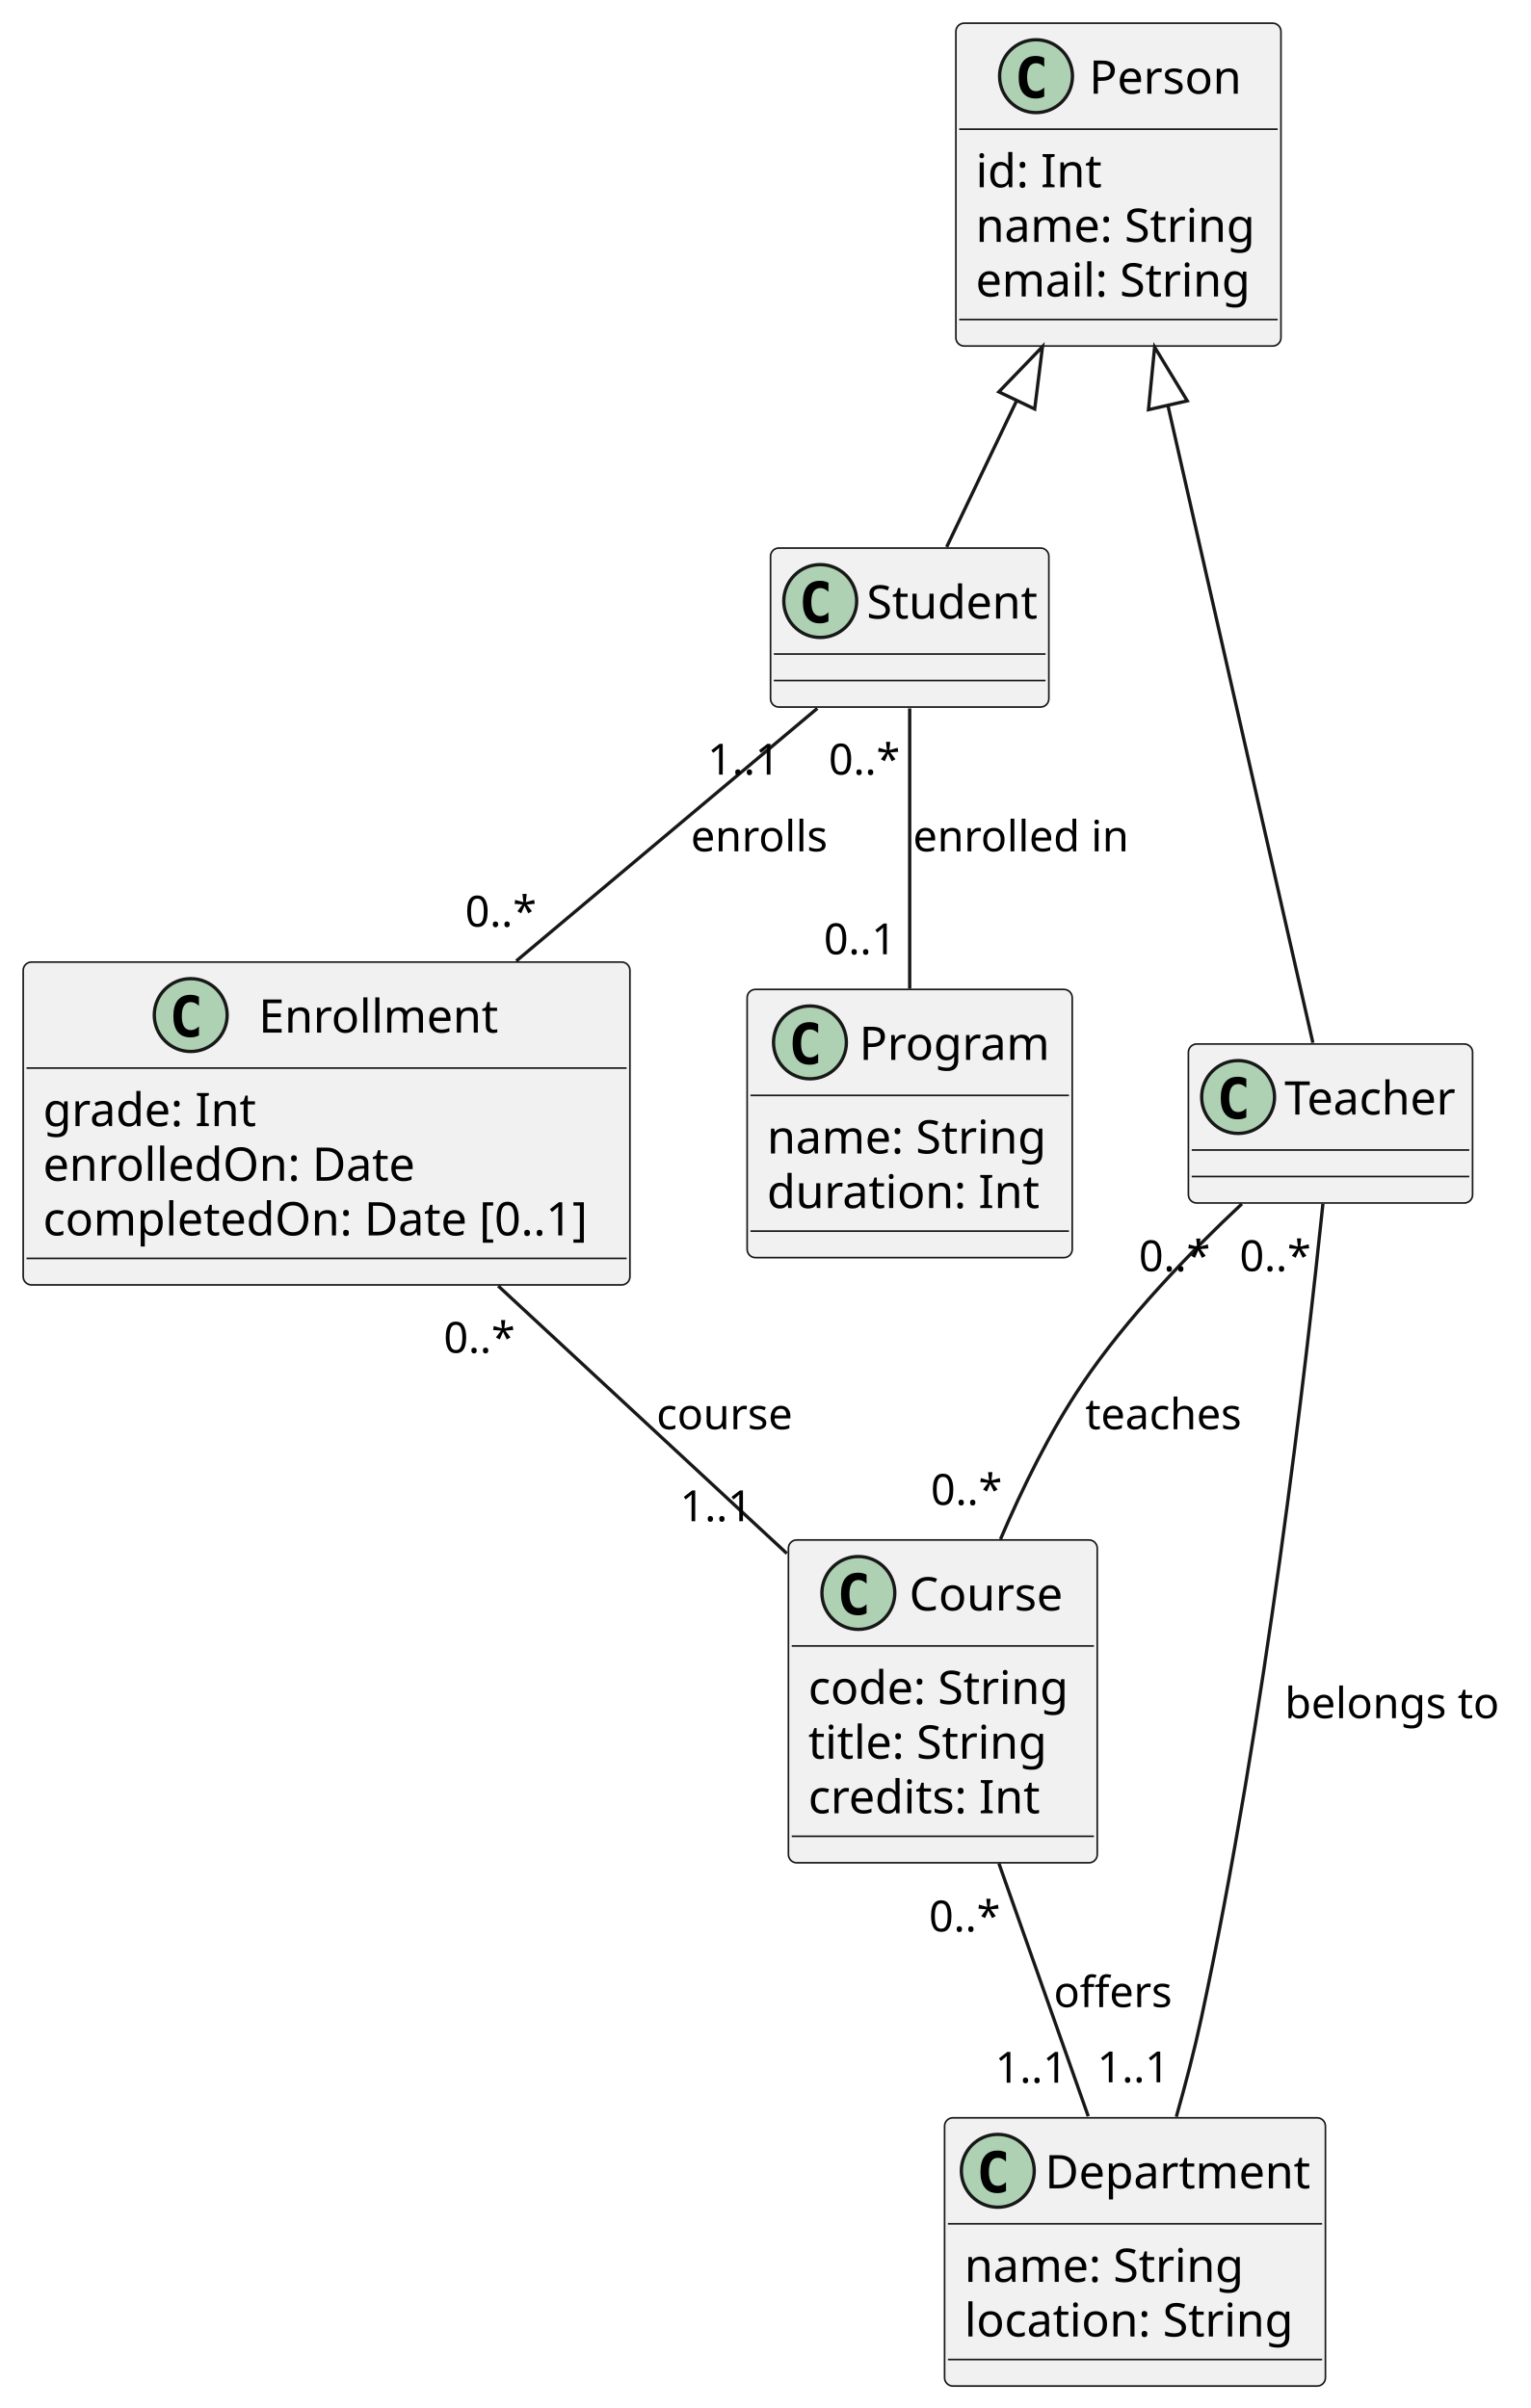
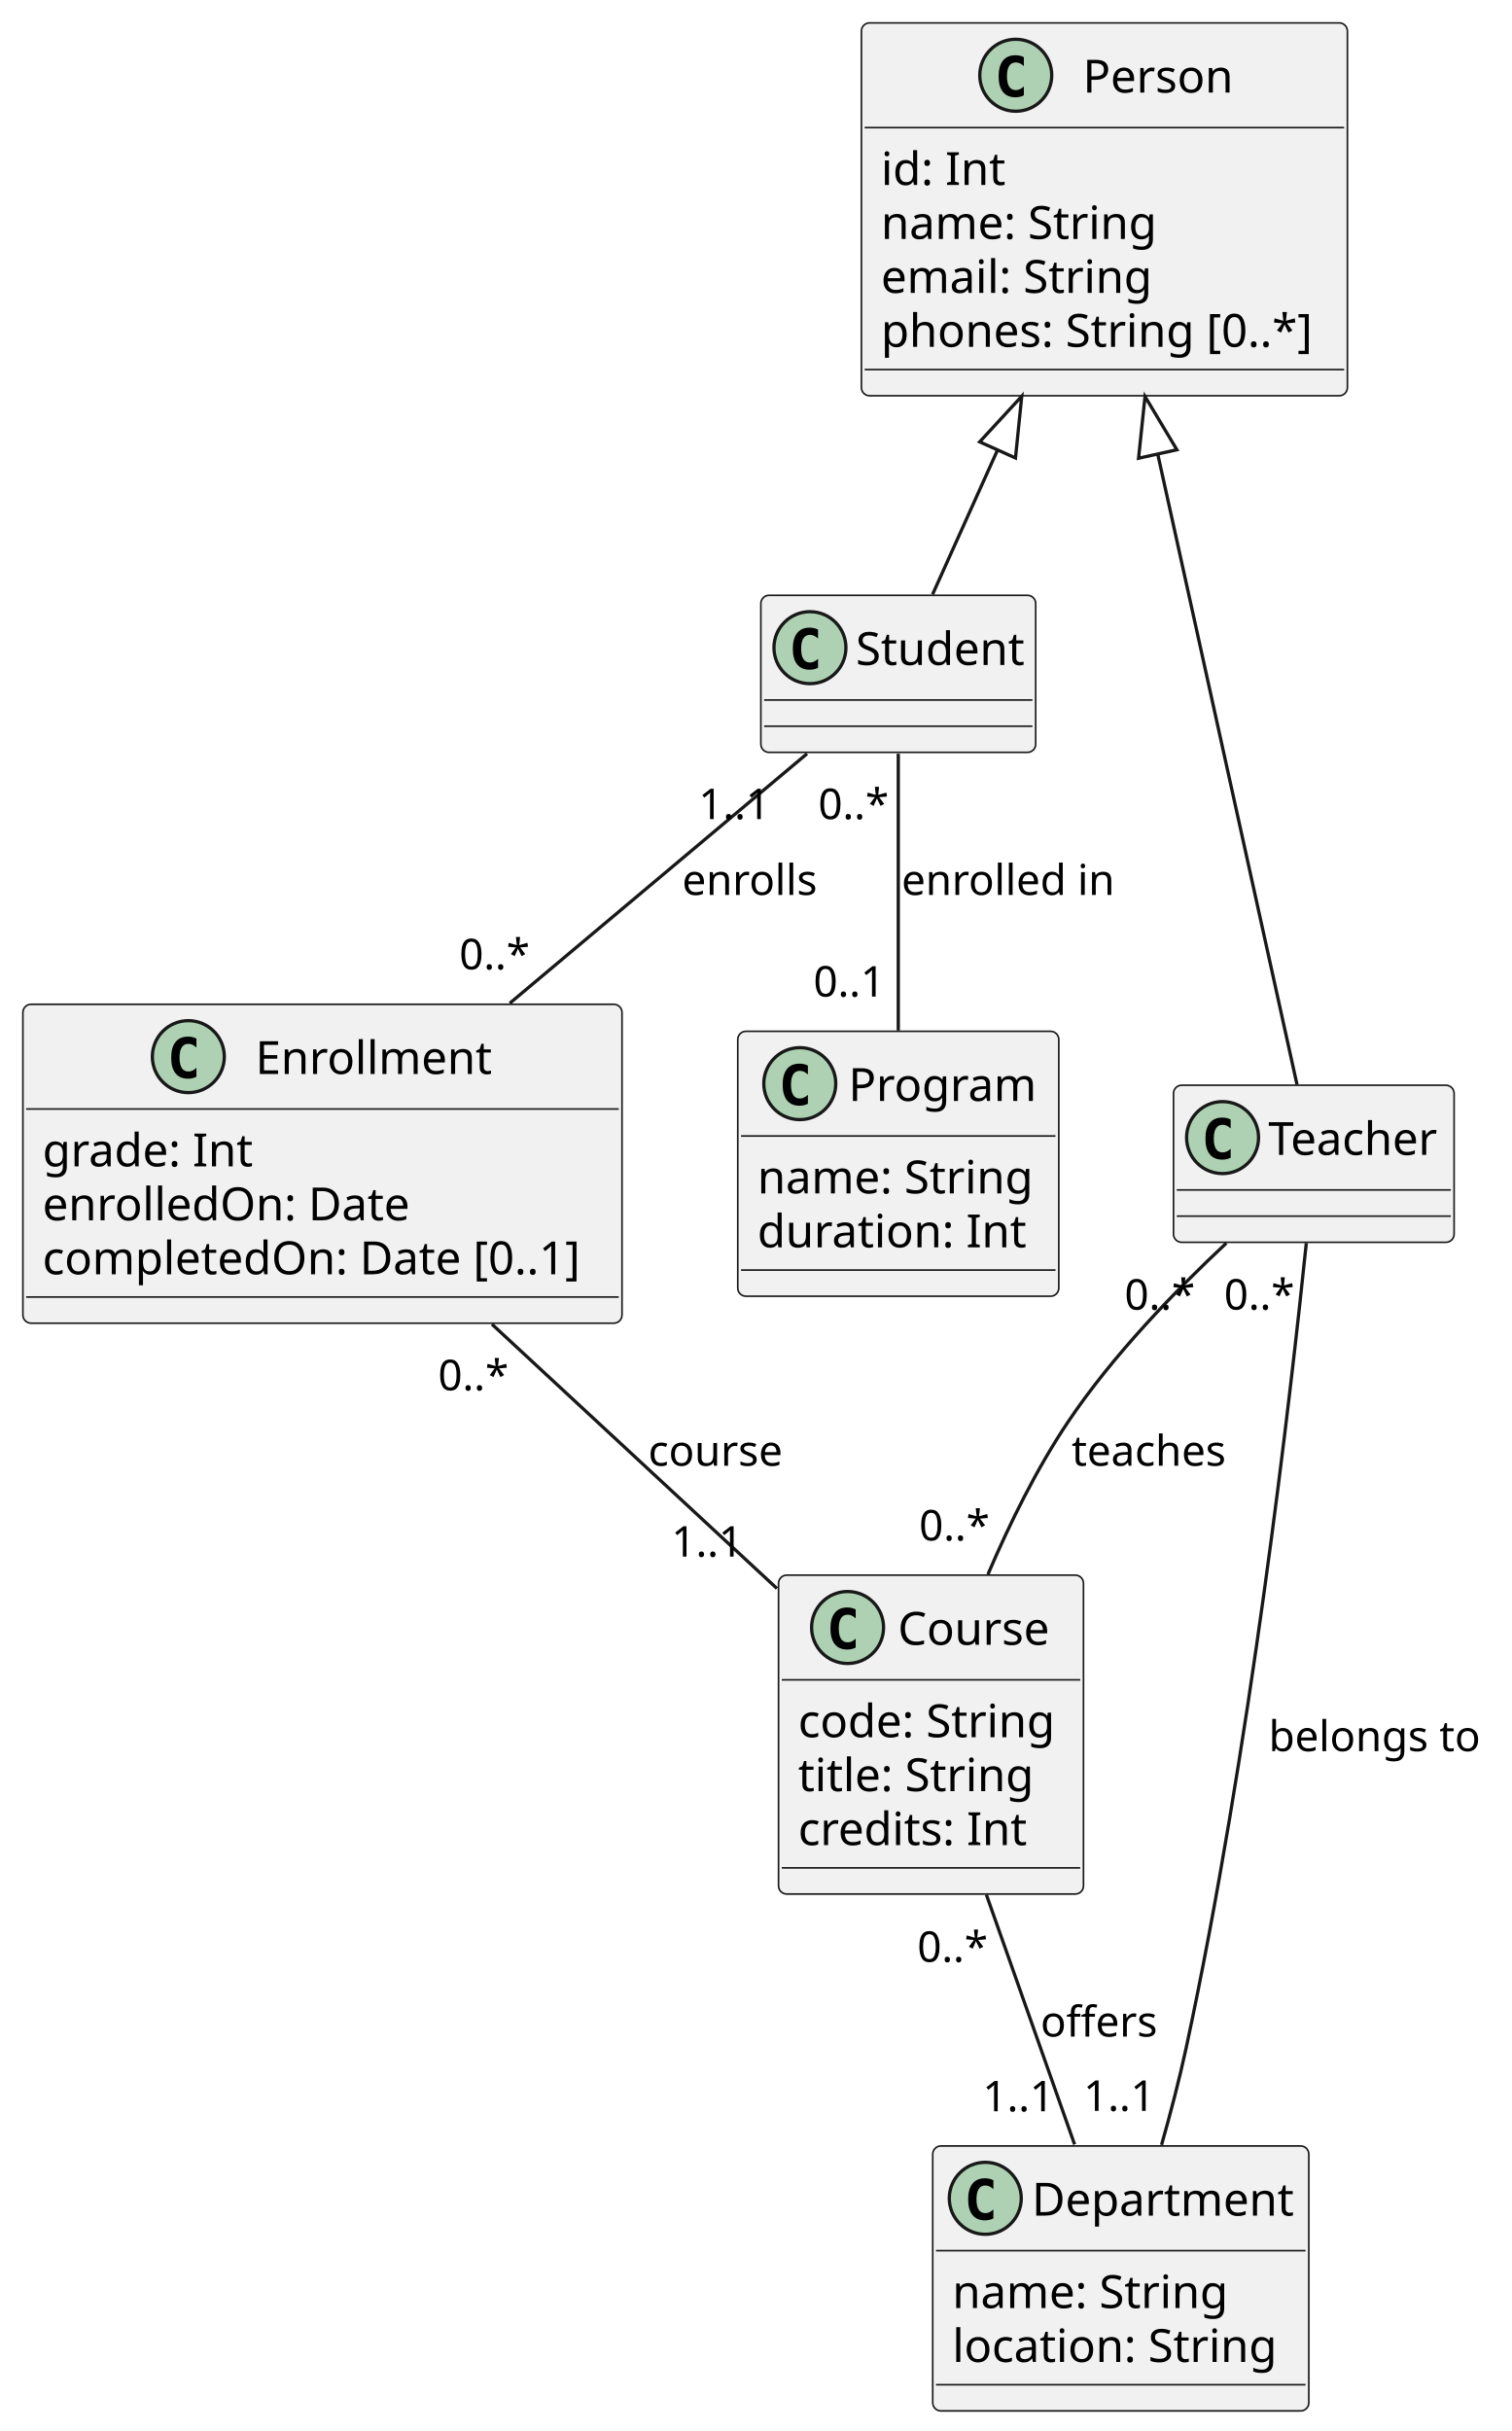
- <svg xmlns="http://www.w3.org/2000/svg" contentStyleType="text/css" height="727px" preserveAspectRatio="none" style="width:462px;height:727px;background:#FFFFFF;" version="1.1" viewBox="0 0 462 727" width="462px" zoomAndPan="magnify">
+ <svg xmlns="http://www.w3.org/2000/svg" contentStyleType="text/css" height="743px" preserveAspectRatio="none" style="width:462px;height:743px;background:#FFFFFF;" version="1.1" viewBox="0 0 462 743" width="462px" zoomAndPan="magnify">
  <defs />
  <g>
    <g id="elem_Person">
-       <rect codeLine="2" fill="#F1F1F1" height="97.465" id="Person" rx="2.5" ry="2.5" style="stroke:#181818;stroke-width:0.5;" width="98.119" x="288.5" y="7" />
-       <ellipse cx="312.692" cy="23" fill="#ADD1B2" rx="11" ry="11" style="stroke:#181818;stroke-width:1.0;" />
-       <path d="M315.166,29.143 Q314.585,29.442 313.945,29.591 Q313.306,29.741 312.601,29.741 Q310.094,29.741 308.774,28.089 Q307.454,26.437 307.454,23.316 Q307.454,20.186 308.774,18.535 Q310.094,16.883 312.601,16.883 Q313.306,16.883 313.954,17.032 Q314.601,17.182 315.166,17.48 L315.166,20.203 Q314.535,19.622 313.941,19.352 Q313.348,19.082 312.717,19.082 Q311.372,19.082 310.687,20.149 Q310.002,21.216 310.002,23.316 Q310.002,25.408 310.687,26.474 Q311.372,27.541 312.717,27.541 Q313.348,27.541 313.941,27.271 Q314.535,27.002 315.166,26.42 Z " fill="#000000" />
-       <text fill="#000000" font-family="sans-serif" font-size="14" lengthAdjust="spacing" textLength="45.691" x="328.735" y="28.291">Person</text>
-       <line style="stroke:#181818;stroke-width:0.5;" x1="289.5" x2="385.619" y1="39" y2="39" />
-       <text fill="#000000" font-family="sans-serif" font-size="14" lengthAdjust="spacing" textLength="39.676" x="294.5" y="56.535">id: Int</text>
-       <text fill="#000000" font-family="sans-serif" font-size="14" lengthAdjust="spacing" textLength="86.119" x="294.5" y="73.023">name: String</text>
-       <text fill="#000000" font-family="sans-serif" font-size="14" lengthAdjust="spacing" textLength="85.524" x="294.5" y="89.512">email: String</text>
-       <line style="stroke:#181818;stroke-width:0.5;" x1="289.5" x2="385.619" y1="96.465" y2="96.465" />
+       <rect codeLine="2" fill="#F1F1F1" height="113.953" id="Person" rx="2.5" ry="2.5" style="stroke:#181818;stroke-width:0.5;" width="148.548" x="263.29" y="7" />
+       <ellipse cx="310.468" cy="23" fill="#ADD1B2" rx="11" ry="11" style="stroke:#181818;stroke-width:1.0;" />
+       <path d="M312.941,29.143 Q312.36,29.442 311.721,29.591 Q311.082,29.741 310.376,29.741 Q307.87,29.741 306.55,28.089 Q305.23,26.437 305.23,23.316 Q305.23,20.186 306.55,18.535 Q307.87,16.883 310.376,16.883 Q311.082,16.883 311.729,17.032 Q312.377,17.182 312.941,17.48 L312.941,20.203 Q312.31,19.622 311.717,19.352 Q311.123,19.082 310.493,19.082 Q309.148,19.082 308.463,20.149 Q307.778,21.216 307.778,23.316 Q307.778,25.408 308.463,26.474 Q309.148,27.541 310.493,27.541 Q311.123,27.541 311.717,27.271 Q312.31,27.002 312.941,26.42 Z " fill="#000000" />
+       <text fill="#000000" font-family="sans-serif" font-size="14" lengthAdjust="spacing" textLength="45.691" x="330.968" y="28.291">Person</text>
+       <line style="stroke:#181818;stroke-width:0.5;" x1="264.29" x2="410.838" y1="39" y2="39" />
+       <text fill="#000000" font-family="sans-serif" font-size="14" lengthAdjust="spacing" textLength="39.676" x="269.29" y="56.535">id: Int</text>
+       <text fill="#000000" font-family="sans-serif" font-size="14" lengthAdjust="spacing" textLength="86.119" x="269.29" y="73.023">name: String</text>
+       <text fill="#000000" font-family="sans-serif" font-size="14" lengthAdjust="spacing" textLength="85.524" x="269.29" y="89.512">email: String</text>
+       <text fill="#000000" font-family="sans-serif" font-size="14" lengthAdjust="spacing" textLength="136.548" x="269.29" y="106">phones: String [0..*]</text>
+       <line style="stroke:#181818;stroke-width:0.5;" x1="264.29" x2="410.838" y1="112.953" y2="112.953" />
    </g>
    <g id="elem_Student">
-       <rect codeLine="8" fill="#F1F1F1" height="48" id="Student" rx="2.5" ry="2.5" style="stroke:#181818;stroke-width:0.5;" width="84.001" x="232.56" y="165.46" />
-       <ellipse cx="247.56" cy="181.46" fill="#ADD1B2" rx="11" ry="11" style="stroke:#181818;stroke-width:1.0;" />
-       <path d="M250.033,187.603 Q249.452,187.902 248.813,188.051 Q248.174,188.201 247.468,188.201 Q244.961,188.201 243.642,186.549 Q242.322,184.897 242.322,181.776 Q242.322,178.647 243.642,176.995 Q244.961,175.343 247.468,175.343 Q248.174,175.343 248.821,175.492 Q249.469,175.642 250.033,175.94 L250.033,178.663 Q249.402,178.082 248.809,177.812 Q248.215,177.542 247.584,177.542 Q246.24,177.542 245.555,178.609 Q244.87,179.676 244.87,181.776 Q244.87,183.868 245.555,184.934 Q246.24,186.001 247.584,186.001 Q248.215,186.001 248.809,185.731 Q249.402,185.462 250.033,184.88 Z " fill="#000000" />
-       <text fill="#000000" font-family="sans-serif" font-size="14" lengthAdjust="spacing" textLength="52.001" x="261.56" y="186.751">Student</text>
-       <line style="stroke:#181818;stroke-width:0.5;" x1="233.56" x2="315.561" y1="197.46" y2="197.46" />
-       <line style="stroke:#181818;stroke-width:0.5;" x1="233.56" x2="315.561" y1="205.46" y2="205.46" />
+       <rect codeLine="9" fill="#F1F1F1" height="48" id="Student" rx="2.5" ry="2.5" style="stroke:#181818;stroke-width:0.5;" width="84.001" x="232.56" y="181.95" />
+       <ellipse cx="247.56" cy="197.95" fill="#ADD1B2" rx="11" ry="11" style="stroke:#181818;stroke-width:1.0;" />
+       <path d="M250.033,204.093 Q249.452,204.392 248.813,204.541 Q248.174,204.691 247.468,204.691 Q244.961,204.691 243.642,203.039 Q242.322,201.387 242.322,198.266 Q242.322,195.137 243.642,193.485 Q244.961,191.833 247.468,191.833 Q248.174,191.833 248.821,191.982 Q249.469,192.132 250.033,192.43 L250.033,195.153 Q249.402,194.572 248.809,194.302 Q248.215,194.032 247.584,194.032 Q246.24,194.032 245.555,195.099 Q244.87,196.166 244.87,198.266 Q244.87,200.358 245.555,201.424 Q246.24,202.491 247.584,202.491 Q248.215,202.491 248.809,202.221 Q249.402,201.952 250.033,201.37 Z " fill="#000000" />
+       <text fill="#000000" font-family="sans-serif" font-size="14" lengthAdjust="spacing" textLength="52.001" x="261.56" y="203.241">Student</text>
+       <line style="stroke:#181818;stroke-width:0.5;" x1="233.56" x2="315.561" y1="213.95" y2="213.95" />
+       <line style="stroke:#181818;stroke-width:0.5;" x1="233.56" x2="315.561" y1="221.95" y2="221.95" />
    </g>
    <g id="elem_Teacher">
-       <rect codeLine="10" fill="#F1F1F1" height="48" id="Teacher" rx="2.5" ry="2.5" style="stroke:#181818;stroke-width:0.5;" width="85.772" x="358.68" y="315.2" />
-       <ellipse cx="373.68" cy="331.2" fill="#ADD1B2" rx="11" ry="11" style="stroke:#181818;stroke-width:1.0;" />
-       <path d="M376.153,337.343 Q375.572,337.642 374.933,337.791 Q374.294,337.941 373.588,337.941 Q371.081,337.941 369.762,336.289 Q368.442,334.637 368.442,331.516 Q368.442,328.387 369.762,326.735 Q371.081,325.083 373.588,325.083 Q374.294,325.083 374.941,325.232 Q375.589,325.382 376.153,325.68 L376.153,328.403 Q375.522,327.822 374.929,327.552 Q374.335,327.283 373.704,327.283 Q372.36,327.283 371.675,328.349 Q370.99,329.416 370.99,331.516 Q370.99,333.608 371.675,334.674 Q372.36,335.741 373.704,335.741 Q374.335,335.741 374.929,335.471 Q375.522,335.202 376.153,334.62 Z " fill="#000000" />
-       <text fill="#000000" font-family="sans-serif" font-size="14" lengthAdjust="spacing" textLength="53.772" x="387.68" y="336.491">Teacher</text>
-       <line style="stroke:#181818;stroke-width:0.5;" x1="359.68" x2="443.452" y1="347.2" y2="347.2" />
-       <line style="stroke:#181818;stroke-width:0.5;" x1="359.68" x2="443.452" y1="355.2" y2="355.2" />
+       <rect codeLine="11" fill="#F1F1F1" height="48" id="Teacher" rx="2.5" ry="2.5" style="stroke:#181818;stroke-width:0.5;" width="85.772" x="358.68" y="331.69" />
+       <ellipse cx="373.68" cy="347.69" fill="#ADD1B2" rx="11" ry="11" style="stroke:#181818;stroke-width:1.0;" />
+       <path d="M376.153,353.833 Q375.572,354.132 374.933,354.281 Q374.294,354.431 373.588,354.431 Q371.081,354.431 369.762,352.779 Q368.442,351.127 368.442,348.006 Q368.442,344.877 369.762,343.225 Q371.081,341.573 373.588,341.573 Q374.294,341.573 374.941,341.722 Q375.589,341.872 376.153,342.171 L376.153,344.893 Q375.522,344.312 374.929,344.042 Q374.335,343.772 373.704,343.772 Q372.36,343.772 371.675,344.839 Q370.99,345.906 370.99,348.006 Q370.99,350.098 371.675,351.164 Q372.36,352.231 373.704,352.231 Q374.335,352.231 374.929,351.961 Q375.522,351.692 376.153,351.11 Z " fill="#000000" />
+       <text fill="#000000" font-family="sans-serif" font-size="14" lengthAdjust="spacing" textLength="53.772" x="387.68" y="352.981">Teacher</text>
+       <line style="stroke:#181818;stroke-width:0.5;" x1="359.68" x2="443.452" y1="363.69" y2="363.69" />
+       <line style="stroke:#181818;stroke-width:0.5;" x1="359.68" x2="443.452" y1="371.69" y2="371.69" />
    </g>
    <g id="elem_Course">
-       <rect codeLine="12" fill="#F1F1F1" height="97.465" id="Course" rx="2.5" ry="2.5" style="stroke:#181818;stroke-width:0.5;" width="93.211" x="237.96" y="464.93" />
-       <ellipse cx="259.067" cy="480.93" fill="#ADD1B2" rx="11" ry="11" style="stroke:#181818;stroke-width:1.0;" />
-       <path d="M261.54,487.073 Q260.959,487.372 260.32,487.521 Q259.681,487.671 258.975,487.671 Q256.468,487.671 255.149,486.019 Q253.829,484.367 253.829,481.246 Q253.829,478.116 255.149,476.465 Q256.468,474.813 258.975,474.813 Q259.681,474.813 260.328,474.962 Q260.976,475.112 261.54,475.411 L261.54,478.133 Q260.909,477.552 260.316,477.282 Q259.722,477.012 259.091,477.012 Q257.747,477.012 257.062,478.079 Q256.377,479.146 256.377,481.246 Q256.377,483.338 257.062,484.404 Q257.747,485.471 259.091,485.471 Q259.722,485.471 260.316,485.201 Q260.909,484.932 261.54,484.35 Z " fill="#000000" />
-       <text fill="#000000" font-family="sans-serif" font-size="14" lengthAdjust="spacing" textLength="47.64" x="274.424" y="486.221">Course</text>
-       <line style="stroke:#181818;stroke-width:0.5;" x1="238.96" x2="330.171" y1="496.93" y2="496.93" />
-       <text fill="#000000" font-family="sans-serif" font-size="14" lengthAdjust="spacing" textLength="81.211" x="243.96" y="514.465">code: String</text>
-       <text fill="#000000" font-family="sans-serif" font-size="14" lengthAdjust="spacing" textLength="75.195" x="243.96" y="530.953">title: String</text>
-       <text fill="#000000" font-family="sans-serif" font-size="14" lengthAdjust="spacing" textLength="72.748" x="243.96" y="547.442">credits: Int</text>
-       <line style="stroke:#181818;stroke-width:0.5;" x1="238.96" x2="330.171" y1="554.395" y2="554.395" />
+       <rect codeLine="13" fill="#F1F1F1" height="97.465" id="Course" rx="2.5" ry="2.5" style="stroke:#181818;stroke-width:0.5;" width="93.211" x="237.96" y="481.42" />
+       <ellipse cx="259.067" cy="497.42" fill="#ADD1B2" rx="11" ry="11" style="stroke:#181818;stroke-width:1.0;" />
+       <path d="M261.54,503.563 Q260.959,503.862 260.32,504.011 Q259.681,504.161 258.975,504.161 Q256.468,504.161 255.149,502.509 Q253.829,500.857 253.829,497.736 Q253.829,494.606 255.149,492.955 Q256.468,491.303 258.975,491.303 Q259.681,491.303 260.328,491.452 Q260.976,491.602 261.54,491.901 L261.54,494.623 Q260.909,494.042 260.316,493.772 Q259.722,493.502 259.091,493.502 Q257.747,493.502 257.062,494.569 Q256.377,495.636 256.377,497.736 Q256.377,499.828 257.062,500.894 Q257.747,501.961 259.091,501.961 Q259.722,501.961 260.316,501.691 Q260.909,501.421 261.54,500.84 Z " fill="#000000" />
+       <text fill="#000000" font-family="sans-serif" font-size="14" lengthAdjust="spacing" textLength="47.64" x="274.424" y="502.711">Course</text>
+       <line style="stroke:#181818;stroke-width:0.5;" x1="238.96" x2="330.171" y1="513.42" y2="513.42" />
+       <text fill="#000000" font-family="sans-serif" font-size="14" lengthAdjust="spacing" textLength="81.211" x="243.96" y="530.955">code: String</text>
+       <text fill="#000000" font-family="sans-serif" font-size="14" lengthAdjust="spacing" textLength="75.195" x="243.96" y="547.443">title: String</text>
+       <text fill="#000000" font-family="sans-serif" font-size="14" lengthAdjust="spacing" textLength="72.748" x="243.96" y="563.932">credits: Int</text>
+       <line style="stroke:#181818;stroke-width:0.5;" x1="238.96" x2="330.171" y1="570.885" y2="570.885" />
    </g>
    <g id="elem_Enrollment">
-       <rect codeLine="18" fill="#F1F1F1" height="97.465" id="Enrollment" rx="2.5" ry="2.5" style="stroke:#181818;stroke-width:0.5;" width="183.124" x="7" y="290.46" />
-       <ellipse cx="57.565" cy="306.46" fill="#ADD1B2" rx="11" ry="11" style="stroke:#181818;stroke-width:1.0;" />
-       <path d="M60.039,312.603 Q59.458,312.902 58.818,313.051 Q58.179,313.201 57.474,313.201 Q54.967,313.201 53.647,311.549 Q52.327,309.897 52.327,306.776 Q52.327,303.647 53.647,301.995 Q54.967,300.343 57.474,300.343 Q58.179,300.343 58.827,300.492 Q59.474,300.642 60.039,300.94 L60.039,303.663 Q59.408,303.082 58.814,302.812 Q58.221,302.543 57.59,302.543 Q56.245,302.543 55.56,303.609 Q54.876,304.676 54.876,306.776 Q54.876,308.868 55.56,309.934 Q56.245,311.001 57.59,311.001 Q58.221,311.001 58.814,310.731 Q59.408,310.462 60.039,309.88 Z " fill="#000000" />
-       <text fill="#000000" font-family="sans-serif" font-size="14" lengthAdjust="spacing" textLength="73.493" x="78.065" y="311.751">Enrollment</text>
-       <line style="stroke:#181818;stroke-width:0.5;" x1="8" x2="189.124" y1="322.46" y2="322.46" />
-       <text fill="#000000" font-family="sans-serif" font-size="14" lengthAdjust="spacing" textLength="65.618" x="13" y="339.995">grade: Int</text>
-       <text fill="#000000" font-family="sans-serif" font-size="14" lengthAdjust="spacing" textLength="115.199" x="13" y="356.483">enrolledOn: Date</text>
-       <text fill="#000000" font-family="sans-serif" font-size="14" lengthAdjust="spacing" textLength="171.124" x="13" y="372.972">completedOn: Date [0..1]</text>
-       <line style="stroke:#181818;stroke-width:0.5;" x1="8" x2="189.124" y1="379.925" y2="379.925" />
+       <rect codeLine="19" fill="#F1F1F1" height="97.465" id="Enrollment" rx="2.5" ry="2.5" style="stroke:#181818;stroke-width:0.5;" width="183.124" x="7" y="306.95" />
+       <ellipse cx="57.565" cy="322.95" fill="#ADD1B2" rx="11" ry="11" style="stroke:#181818;stroke-width:1.0;" />
+       <path d="M60.039,329.093 Q59.458,329.392 58.818,329.541 Q58.179,329.691 57.474,329.691 Q54.967,329.691 53.647,328.039 Q52.327,326.387 52.327,323.266 Q52.327,320.137 53.647,318.485 Q54.967,316.833 57.474,316.833 Q58.179,316.833 58.827,316.982 Q59.474,317.132 60.039,317.43 L60.039,320.153 Q59.408,319.572 58.814,319.302 Q58.221,319.033 57.59,319.033 Q56.245,319.033 55.56,320.099 Q54.876,321.166 54.876,323.266 Q54.876,325.358 55.56,326.424 Q56.245,327.491 57.59,327.491 Q58.221,327.491 58.814,327.221 Q59.408,326.952 60.039,326.37 Z " fill="#000000" />
+       <text fill="#000000" font-family="sans-serif" font-size="14" lengthAdjust="spacing" textLength="73.493" x="78.065" y="328.241">Enrollment</text>
+       <line style="stroke:#181818;stroke-width:0.5;" x1="8" x2="189.124" y1="338.95" y2="338.95" />
+       <text fill="#000000" font-family="sans-serif" font-size="14" lengthAdjust="spacing" textLength="65.618" x="13" y="356.485">grade: Int</text>
+       <text fill="#000000" font-family="sans-serif" font-size="14" lengthAdjust="spacing" textLength="115.199" x="13" y="372.973">enrolledOn: Date</text>
+       <text fill="#000000" font-family="sans-serif" font-size="14" lengthAdjust="spacing" textLength="171.124" x="13" y="389.462">completedOn: Date [0..1]</text>
+       <line style="stroke:#181818;stroke-width:0.5;" x1="8" x2="189.124" y1="396.415" y2="396.415" />
    </g>
    <g id="elem_Department">
-       <rect codeLine="24" fill="#F1F1F1" height="80.977" id="Department" rx="2.5" ry="2.5" style="stroke:#181818;stroke-width:0.5;" width="114.949" x="285.09" y="639.39" />
-       <ellipse cx="301.152" cy="655.39" fill="#ADD1B2" rx="11" ry="11" style="stroke:#181818;stroke-width:1.0;" />
-       <path d="M303.625,661.533 Q303.044,661.832 302.405,661.981 Q301.766,662.131 301.06,662.131 Q298.553,662.131 297.234,660.479 Q295.914,658.827 295.914,655.706 Q295.914,652.577 297.234,650.925 Q298.553,649.273 301.06,649.273 Q301.766,649.273 302.413,649.422 Q303.061,649.572 303.625,649.87 L303.625,652.593 Q302.994,652.012 302.401,651.742 Q301.807,651.472 301.177,651.472 Q299.832,651.472 299.147,652.539 Q298.462,653.606 298.462,655.706 Q298.462,657.798 299.147,658.864 Q299.832,659.931 301.177,659.931 Q301.807,659.931 302.401,659.661 Q302.994,659.391 303.625,658.81 Z " fill="#000000" />
-       <text fill="#000000" font-family="sans-serif" font-size="14" lengthAdjust="spacing" textLength="80.589" x="315.388" y="660.681">Department</text>
-       <line style="stroke:#181818;stroke-width:0.5;" x1="286.09" x2="399.039" y1="671.39" y2="671.39" />
-       <text fill="#000000" font-family="sans-serif" font-size="14" lengthAdjust="spacing" textLength="86.119" x="291.09" y="688.925">name: String</text>
-       <text fill="#000000" font-family="sans-serif" font-size="14" lengthAdjust="spacing" textLength="102.949" x="291.09" y="705.413">location: String</text>
-       <line style="stroke:#181818;stroke-width:0.5;" x1="286.09" x2="399.039" y1="712.367" y2="712.367" />
+       <rect codeLine="25" fill="#F1F1F1" height="80.977" id="Department" rx="2.5" ry="2.5" style="stroke:#181818;stroke-width:0.5;" width="114.949" x="285.09" y="655.88" />
+       <ellipse cx="301.152" cy="671.88" fill="#ADD1B2" rx="11" ry="11" style="stroke:#181818;stroke-width:1.0;" />
+       <path d="M303.625,678.023 Q303.044,678.322 302.405,678.471 Q301.766,678.621 301.06,678.621 Q298.553,678.621 297.234,676.969 Q295.914,675.317 295.914,672.196 Q295.914,669.067 297.234,667.415 Q298.553,665.763 301.06,665.763 Q301.766,665.763 302.413,665.912 Q303.061,666.062 303.625,666.361 L303.625,669.083 Q302.994,668.502 302.401,668.232 Q301.807,667.962 301.177,667.962 Q299.832,667.962 299.147,669.029 Q298.462,670.096 298.462,672.196 Q298.462,674.288 299.147,675.354 Q299.832,676.421 301.177,676.421 Q301.807,676.421 302.401,676.151 Q302.994,675.881 303.625,675.3 Z " fill="#000000" />
+       <text fill="#000000" font-family="sans-serif" font-size="14" lengthAdjust="spacing" textLength="80.589" x="315.388" y="677.171">Department</text>
+       <line style="stroke:#181818;stroke-width:0.5;" x1="286.09" x2="399.039" y1="687.88" y2="687.88" />
+       <text fill="#000000" font-family="sans-serif" font-size="14" lengthAdjust="spacing" textLength="86.119" x="291.09" y="705.415">name: String</text>
+       <text fill="#000000" font-family="sans-serif" font-size="14" lengthAdjust="spacing" textLength="102.949" x="291.09" y="721.903">location: String</text>
+       <line style="stroke:#181818;stroke-width:0.5;" x1="286.09" x2="399.039" y1="728.857" y2="728.857" />
    </g>
    <g id="elem_Program">
-       <rect codeLine="29" fill="#F1F1F1" height="80.977" id="Program" rx="2.5" ry="2.5" style="stroke:#181818;stroke-width:0.5;" width="98.119" x="225.5" y="298.71" />
-       <ellipse cx="244.457" cy="314.71" fill="#ADD1B2" rx="11" ry="11" style="stroke:#181818;stroke-width:1.0;" />
-       <path d="M246.93,320.853 Q246.349,321.152 245.71,321.301 Q245.071,321.451 244.365,321.451 Q241.858,321.451 240.538,319.799 Q239.219,318.147 239.219,315.026 Q239.219,311.897 240.538,310.245 Q241.858,308.593 244.365,308.593 Q245.071,308.593 245.718,308.742 Q246.365,308.892 246.93,309.19 L246.93,311.913 Q246.299,311.332 245.706,311.062 Q245.112,310.793 244.481,310.793 Q243.137,310.793 242.452,311.859 Q241.767,312.926 241.767,315.026 Q241.767,317.118 242.452,318.184 Q243.137,319.251 244.481,319.251 Q245.112,319.251 245.706,318.981 Q246.299,318.712 246.93,318.13 Z " fill="#000000" />
-       <text fill="#000000" font-family="sans-serif" font-size="14" lengthAdjust="spacing" textLength="57.326" x="259.336" y="320.001">Program</text>
-       <line style="stroke:#181818;stroke-width:0.5;" x1="226.5" x2="322.619" y1="330.71" y2="330.71" />
-       <text fill="#000000" font-family="sans-serif" font-size="14" lengthAdjust="spacing" textLength="86.119" x="231.5" y="348.245">name: String</text>
-       <text fill="#000000" font-family="sans-serif" font-size="14" lengthAdjust="spacing" textLength="84.349" x="231.5" y="364.733">duration: Int</text>
-       <line style="stroke:#181818;stroke-width:0.5;" x1="226.5" x2="322.619" y1="371.687" y2="371.687" />
+       <rect codeLine="30" fill="#F1F1F1" height="80.977" id="Program" rx="2.5" ry="2.5" style="stroke:#181818;stroke-width:0.5;" width="98.119" x="225.5" y="315.2" />
+       <ellipse cx="244.457" cy="331.2" fill="#ADD1B2" rx="11" ry="11" style="stroke:#181818;stroke-width:1.0;" />
+       <path d="M246.93,337.343 Q246.349,337.642 245.71,337.791 Q245.071,337.941 244.365,337.941 Q241.858,337.941 240.538,336.289 Q239.219,334.637 239.219,331.516 Q239.219,328.387 240.538,326.735 Q241.858,325.083 244.365,325.083 Q245.071,325.083 245.718,325.232 Q246.365,325.382 246.93,325.68 L246.93,328.403 Q246.299,327.822 245.706,327.552 Q245.112,327.283 244.481,327.283 Q243.137,327.283 242.452,328.349 Q241.767,329.416 241.767,331.516 Q241.767,333.608 242.452,334.674 Q243.137,335.741 244.481,335.741 Q245.112,335.741 245.706,335.471 Q246.299,335.202 246.93,334.62 Z " fill="#000000" />
+       <text fill="#000000" font-family="sans-serif" font-size="14" lengthAdjust="spacing" textLength="57.326" x="259.336" y="336.491">Program</text>
+       <line style="stroke:#181818;stroke-width:0.5;" x1="226.5" x2="322.619" y1="347.2" y2="347.2" />
+       <text fill="#000000" font-family="sans-serif" font-size="14" lengthAdjust="spacing" textLength="86.119" x="231.5" y="364.735">name: String</text>
+       <text fill="#000000" font-family="sans-serif" font-size="14" lengthAdjust="spacing" textLength="84.349" x="231.5" y="381.223">duration: Int</text>
+       <line style="stroke:#181818;stroke-width:0.5;" x1="226.5" x2="322.619" y1="388.177" y2="388.177" />
    </g>
    <g id="link_Person_Student">
-       <path codeLine="34" d="M306.875,120.899 C297.025,141.499 293.73,148.39 285.72,165.13 " fill="none" id="Person-backto-Student" style="stroke:#181818;stroke-width:1.0;" />
-       <polygon fill="none" points="314.64,104.66,301.462,118.311,312.288,123.487,314.64,104.66" style="stroke:#181818;stroke-width:1.0;" />
+       <path codeLine="35" d="M304.912,137.514 C295.392,158.664 292.48,165.15 285.04,181.67 " fill="none" id="Person-backto-Student" style="stroke:#181818;stroke-width:1.0;" />
+       <polygon fill="none" points="312.3,121.1,299.44,135.051,310.383,139.977,312.3,121.1" style="stroke:#181818;stroke-width:1.0;" />
    </g>
    <g id="link_Person_Teacher">
-       <path codeLine="35" d="M352.482,122.352 C366.372,183.422 385.8,268.87 396.25,314.83 " fill="none" id="Person-backto-Teacher" style="stroke:#181818;stroke-width:1.0;" />
-       <polygon fill="none" points="348.49,104.8,346.632,123.682,358.333,121.021,348.49,104.8" style="stroke:#181818;stroke-width:1.0;" />
+       <path codeLine="36" d="M353.862,138.756 C367.962,202.596 386.43,286.2 396.43,331.47 " fill="none" id="Person-backto-Teacher" style="stroke:#181818;stroke-width:1.0;" />
+       <polygon fill="none" points="349.98,121.18,348.003,140.05,359.721,137.462,349.98,121.18" style="stroke:#181818;stroke-width:1.0;" />
    </g>
    <g id="link_Student_Enrollment">
-       <path codeLine="37" d="M246.67,213.87 C222.35,234.29 186.27,264.57 155.82,290.13 " fill="none" id="Student-Enrollment" style="stroke:#181818;stroke-width:1.0;" />
-       <text fill="#000000" font-family="sans-serif" font-size="13" lengthAdjust="spacing" textLength="42.758" x="208.5" y="257.028">enrolls</text>
-       <text fill="#000000" font-family="sans-serif" font-size="13" lengthAdjust="spacing" textLength="24.667" x="213.522" y="233.853">1..1</text>
-       <text fill="#000000" font-family="sans-serif" font-size="13" lengthAdjust="spacing" textLength="22.712" x="140.375" y="279.766">0..*</text>
+       <path codeLine="38" d="M246.67,230.36 C222.35,250.78 186.27,281.06 155.82,306.62 " fill="none" id="Student-Enrollment" style="stroke:#181818;stroke-width:1.0;" />
+       <text fill="#000000" font-family="sans-serif" font-size="13" lengthAdjust="spacing" textLength="42.758" x="208.5" y="273.518">enrolls</text>
+       <text fill="#000000" font-family="sans-serif" font-size="13" lengthAdjust="spacing" textLength="24.667" x="213.522" y="250.344">1..1</text>
+       <text fill="#000000" font-family="sans-serif" font-size="13" lengthAdjust="spacing" textLength="22.712" x="140.375" y="296.256">0..*</text>
    </g>
    <g id="link_Enrollment_Course">
-       <path codeLine="38" d="M150.37,388.24 C177.68,413.55 210.91,444.37 237.48,469.01 " fill="none" id="Enrollment-Course" style="stroke:#181818;stroke-width:1.0;" />
-       <text fill="#000000" font-family="sans-serif" font-size="13" lengthAdjust="spacing" textLength="41.901" x="198.14" y="431.498">course</text>
-       <text fill="#000000" font-family="sans-serif" font-size="13" lengthAdjust="spacing" textLength="22.712" x="133.901" y="408.428">0..*</text>
-       <text fill="#000000" font-family="sans-serif" font-size="13" lengthAdjust="spacing" textLength="24.667" x="205.218" y="459.266">1..1</text>
+       <path codeLine="39" d="M150.37,404.73 C177.68,430.04 210.91,460.86 237.48,485.5 " fill="none" id="Enrollment-Course" style="stroke:#181818;stroke-width:1.0;" />
+       <text fill="#000000" font-family="sans-serif" font-size="13" lengthAdjust="spacing" textLength="41.901" x="198.14" y="447.988">course</text>
+       <text fill="#000000" font-family="sans-serif" font-size="13" lengthAdjust="spacing" textLength="22.712" x="133.901" y="424.918">0..*</text>
+       <text fill="#000000" font-family="sans-serif" font-size="13" lengthAdjust="spacing" textLength="24.667" x="205.218" y="475.756">1..1</text>
    </g>
    <g id="link_Teacher_Course">
-       <path codeLine="40" d="M374.83,363.45 C359.3,377.98 340.17,397.7 326.56,417.93 C316.92,432.26 308.6,449.16 301.97,464.69 " fill="none" id="Teacher-Course" style="stroke:#181818;stroke-width:1.0;" />
-       <text fill="#000000" font-family="sans-serif" font-size="13" lengthAdjust="spacing" textLength="47.88" x="327.56" y="431.498">teaches</text>
-       <text fill="#000000" font-family="sans-serif" font-size="13" lengthAdjust="spacing" textLength="22.712" x="343.719" y="383.795">0..*</text>
-       <text fill="#000000" font-family="sans-serif" font-size="13" lengthAdjust="spacing" textLength="22.712" x="280.921" y="454.339">0..*</text>
+       <path codeLine="41" d="M374.83,379.94 C359.3,394.47 340.17,414.19 326.56,434.42 C316.92,448.75 308.6,465.65 301.97,481.18 " fill="none" id="Teacher-Course" style="stroke:#181818;stroke-width:1.0;" />
+       <text fill="#000000" font-family="sans-serif" font-size="13" lengthAdjust="spacing" textLength="47.88" x="327.56" y="447.988">teaches</text>
+       <text fill="#000000" font-family="sans-serif" font-size="13" lengthAdjust="spacing" textLength="22.712" x="343.719" y="400.285">0..*</text>
+       <text fill="#000000" font-family="sans-serif" font-size="13" lengthAdjust="spacing" textLength="22.712" x="280.921" y="470.829">0..*</text>
    </g>
    <g id="link_Teacher_Department">
-       <path codeLine="41" d="M399.28,363.43 C394.43,410.3 381.94,519.37 362.56,609.39 C360.47,619.09 357.77,629.42 355.03,639.07 " fill="none" id="Teacher-Department" style="stroke:#181818;stroke-width:1.0;" />
-       <text fill="#000000" font-family="sans-serif" font-size="13" lengthAdjust="spacing" textLength="66.93" x="387.76" y="518.728">belongs to</text>
-       <text fill="#000000" font-family="sans-serif" font-size="13" lengthAdjust="spacing" textLength="22.712" x="374.128" y="383.77">0..*</text>
-       <text fill="#000000" font-family="sans-serif" font-size="13" lengthAdjust="spacing" textLength="24.667" x="331.162" y="628.663">1..1</text>
+       <path codeLine="42" d="M399.28,379.92 C394.43,426.79 381.94,535.86 362.56,625.88 C360.47,635.58 357.77,645.91 355.03,655.56 " fill="none" id="Teacher-Department" style="stroke:#181818;stroke-width:1.0;" />
+       <text fill="#000000" font-family="sans-serif" font-size="13" lengthAdjust="spacing" textLength="66.93" x="387.76" y="535.218">belongs to</text>
+       <text fill="#000000" font-family="sans-serif" font-size="13" lengthAdjust="spacing" textLength="22.712" x="374.128" y="400.26">0..*</text>
+       <text fill="#000000" font-family="sans-serif" font-size="13" lengthAdjust="spacing" textLength="24.667" x="331.162" y="645.153">1..1</text>
    </g>
    <g id="link_Course_Department">
-       <path codeLine="43" d="M301.49,562.6 C310.05,586.84 320.32,615.91 328.45,638.92 " fill="none" id="Course-Department" style="stroke:#181818;stroke-width:1.0;" />
-       <text fill="#000000" font-family="sans-serif" font-size="13" lengthAdjust="spacing" textLength="36.734" x="318.03" y="605.958">offers</text>
-       <text fill="#000000" font-family="sans-serif" font-size="13" lengthAdjust="spacing" textLength="22.712" x="280.373" y="583.127">0..*</text>
-       <text fill="#000000" font-family="sans-serif" font-size="13" lengthAdjust="spacing" textLength="24.667" x="300.341" y="628.79">1..1</text>
+       <path codeLine="44" d="M301.49,579.09 C310.05,603.33 320.32,632.4 328.45,655.41 " fill="none" id="Course-Department" style="stroke:#181818;stroke-width:1.0;" />
+       <text fill="#000000" font-family="sans-serif" font-size="13" lengthAdjust="spacing" textLength="36.734" x="318.03" y="622.448">offers</text>
+       <text fill="#000000" font-family="sans-serif" font-size="13" lengthAdjust="spacing" textLength="22.712" x="280.373" y="599.617">0..*</text>
+       <text fill="#000000" font-family="sans-serif" font-size="13" lengthAdjust="spacing" textLength="24.667" x="300.341" y="645.28">1..1</text>
    </g>
    <g id="link_Student_Program">
-       <path codeLine="44" d="M274.56,213.87 C274.56,236.57 274.56,271.45 274.56,298.49 " fill="none" id="Student-Program" style="stroke:#181818;stroke-width:1.0;" />
-       <text fill="#000000" font-family="sans-serif" font-size="13" lengthAdjust="spacing" textLength="67.495" x="275.56" y="257.028">enrolled in</text>
-       <text fill="#000000" font-family="sans-serif" font-size="13" lengthAdjust="spacing" textLength="22.712" x="250.099" y="233.853">0..*</text>
-       <text fill="#000000" font-family="sans-serif" font-size="13" lengthAdjust="spacing" textLength="24.667" x="248.628" y="288.1">0..1</text>
+       <path codeLine="45" d="M274.56,230.36 C274.56,253.06 274.56,287.94 274.56,314.98 " fill="none" id="Student-Program" style="stroke:#181818;stroke-width:1.0;" />
+       <text fill="#000000" font-family="sans-serif" font-size="13" lengthAdjust="spacing" textLength="67.495" x="275.56" y="273.518">enrolled in</text>
+       <text fill="#000000" font-family="sans-serif" font-size="13" lengthAdjust="spacing" textLength="22.712" x="250.099" y="250.344">0..*</text>
+       <text fill="#000000" font-family="sans-serif" font-size="13" lengthAdjust="spacing" textLength="24.667" x="248.628" y="304.59">0..1</text>
    </g>
  </g>
</svg>
